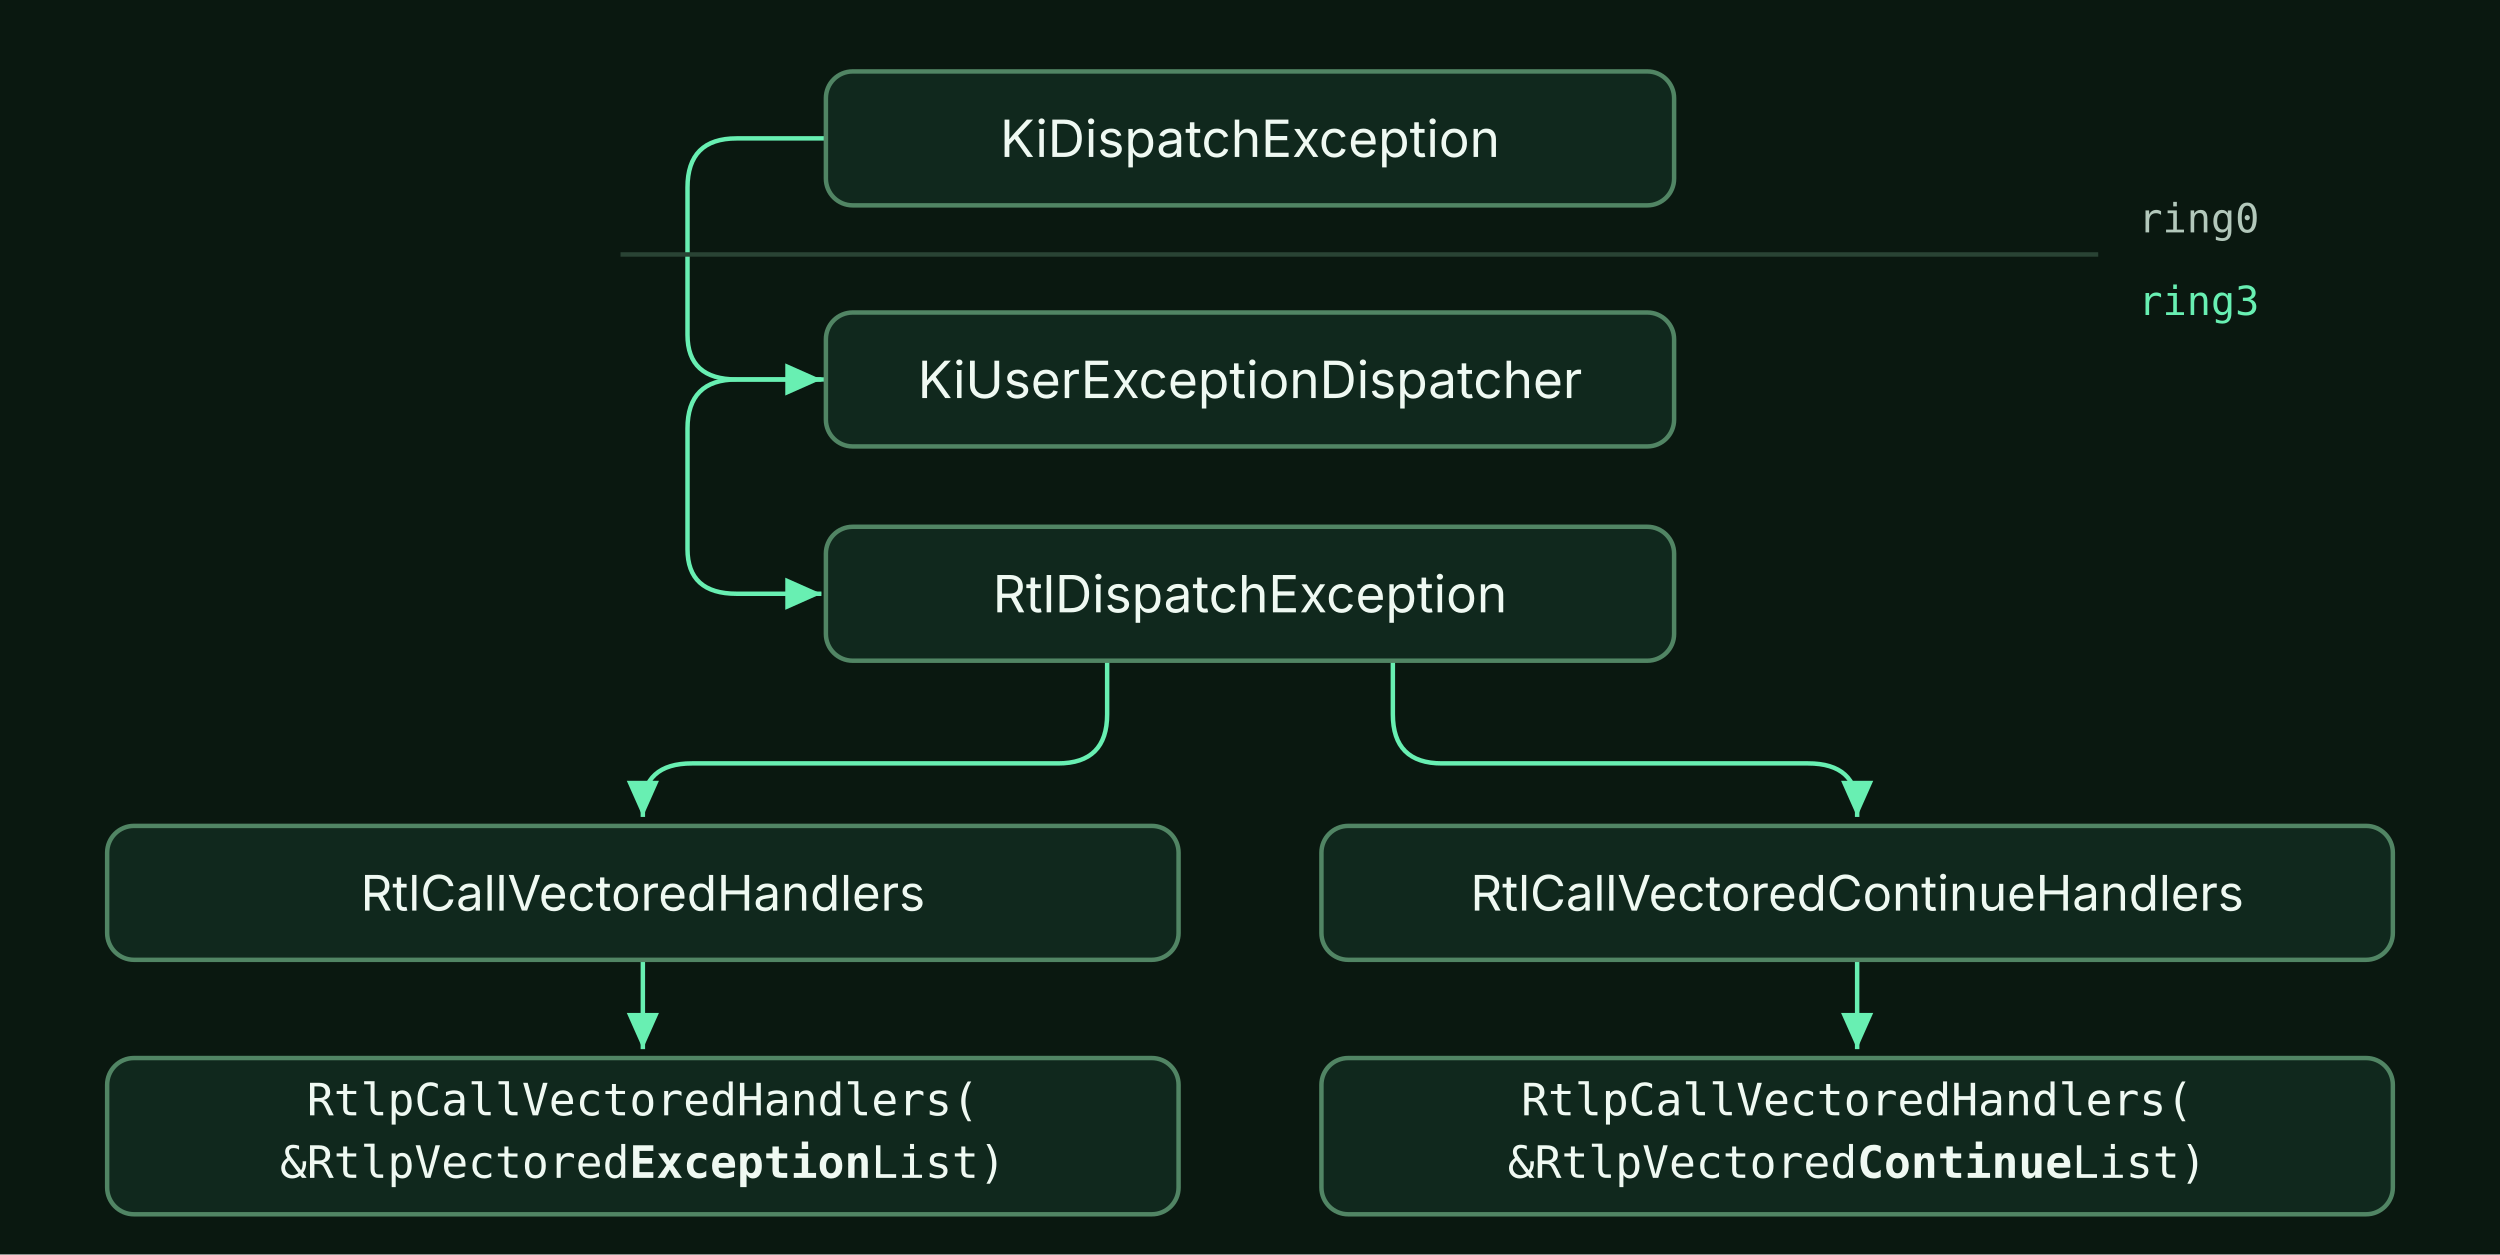
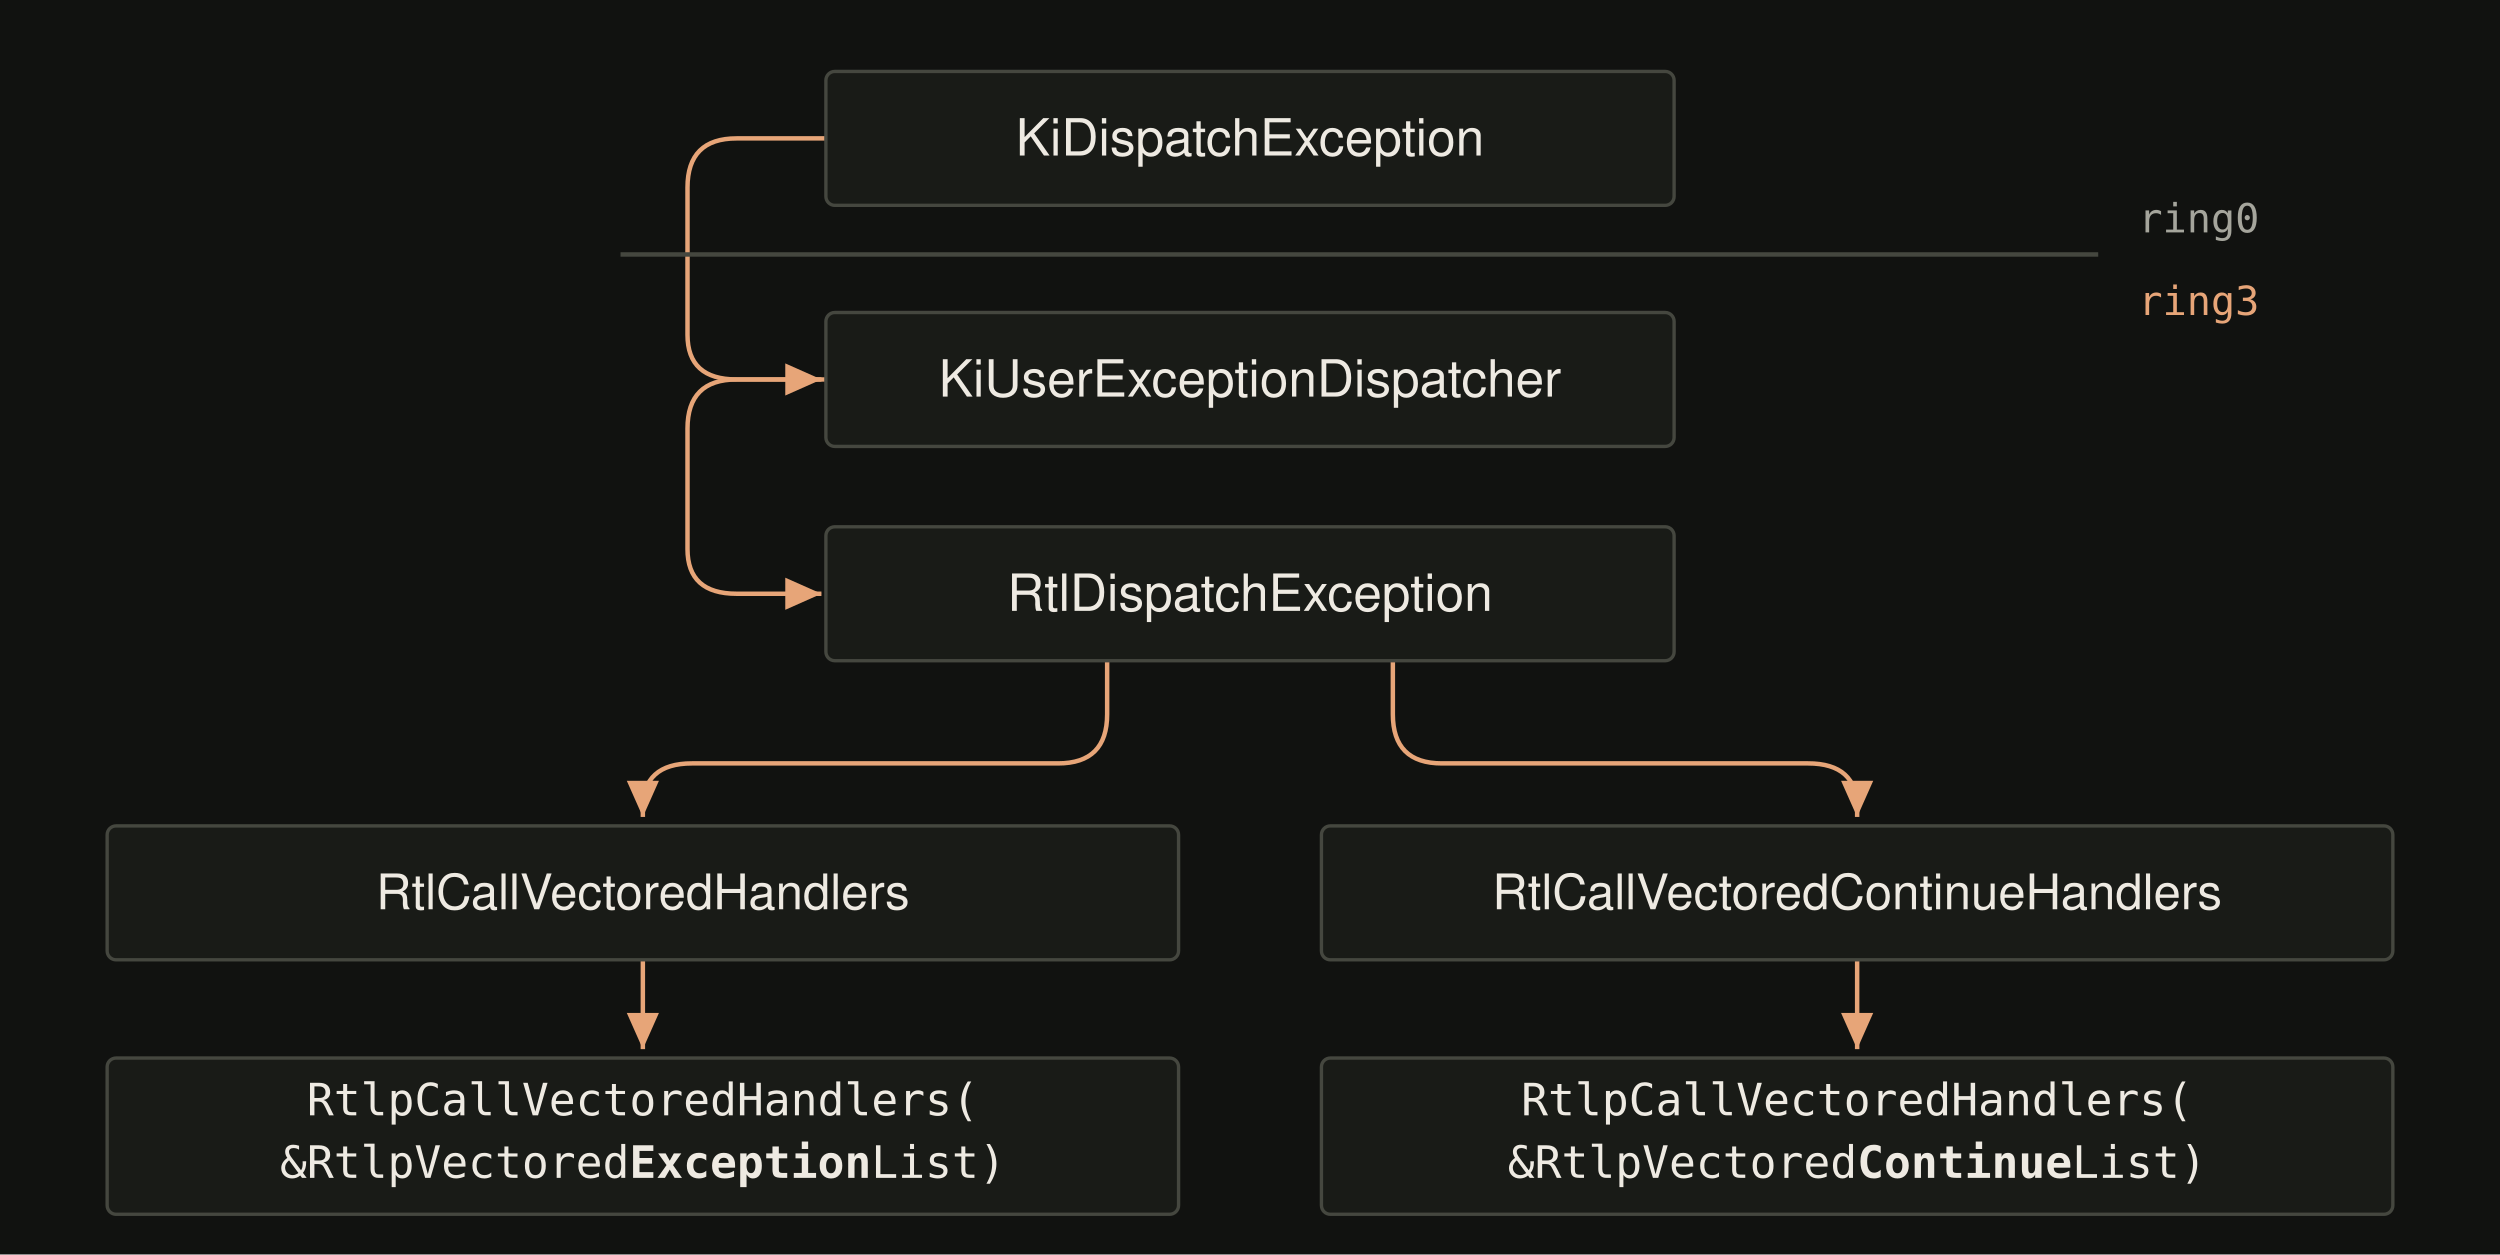
<svg xmlns="http://www.w3.org/2000/svg" width="1120" height="562" viewBox="0 0 1120 562" role="img" aria-labelledby="title description">
  <defs>
-     <style>text{font-family:-apple-system,BlinkMacSystemFont,"Segoe UI",sans-serif;fill:#eff9f2;font-size:23px}.mono{font-family:ui-monospace,SFMono-Regular,Menlo,Consolas,monospace}</style>
+     <style>svg{background:#111210}text{font-family:"Helvetica Neue",Helvetica,Arial,sans-serif;fill:#eeeae2;font-size:23px}.mono{font-family:ui-monospace,SFMono-Regular,Menlo,Consolas,monospace}</style>
    <marker id="ref" viewBox="0 0 10 10" refX="9" refY="5" markerWidth="9" markerHeight="9" orient="auto-start-reverse">
-       <path d="M 0 1 L 9 5 L 0 9 Z" fill="#68efb2" />
+       <path d="M 0 1 L 9 5 L 0 9 Z" fill="#e7a578" />
    </marker>
    <marker id="raw" viewBox="0 0 10 10" refX="9" refY="5" markerWidth="9" markerHeight="9" orient="auto-start-reverse">
-       <path d="M 0 1 L 9 5 L 0 9 Z" fill="#79c0ff" />
+       <path d="M 0 1 L 9 5 L 0 9 Z" fill="#b7b6a4" />
    </marker>
    <marker id="danger" viewBox="0 0 10 10" refX="9" refY="5" markerWidth="9" markerHeight="9" orient="auto-start-reverse">
-       <path d="M 0 1 L 9 5 L 0 9 Z" fill="#ff9b8d" />
+       <path d="M 0 1 L 9 5 L 0 9 Z" fill="#d59184" />
    </marker>
  </defs>
-   <rect width="1120" height="562" fill="#0a1810" />
-   <path d="M 370 62 H 330 Q 308 62 308 84 V 150 Q 308 170 330 170 H 368" fill="none" stroke="#68efb2" stroke-width="2" stroke-linejoin="round" marker-end="url(#ref)" />
-   <path d="M 370 170 H 330 Q 308 170 308 192 V 246 Q 308 266 330 266 H 368" fill="none" stroke="#68efb2" stroke-width="2" stroke-linejoin="round" marker-end="url(#ref)" />
-   <path d="M 496 296 V 320 Q 496 342 474 342 H 310 Q 288 342 288 362 V 366" fill="none" stroke="#68efb2" stroke-width="2" stroke-linejoin="round" marker-end="url(#ref)" />
-   <path d="M 624 296 V 320 Q 624 342 646 342 H 810 Q 832 342 832 362 V 366" fill="none" stroke="#68efb2" stroke-width="2" stroke-linejoin="round" marker-end="url(#ref)" />
-   <path d="M 288 428 V 470" fill="none" stroke="#68efb2" stroke-width="2" stroke-linejoin="round" marker-end="url(#ref)" />
-   <path d="M 832 428 V 470" fill="none" stroke="#68efb2" stroke-width="2" stroke-linejoin="round" marker-end="url(#ref)" />
-   <rect x="370" y="32" width="380" height="60" rx="12" fill="#10281d" stroke="#518564" stroke-width="2" />
-   <text x="560.0" y="62.0" text-anchor="middle" dominant-baseline="middle" style="font-size:23px;fill:#eff9f2;font-weight:400">KiDispatchException</text>
-   <path d="M 278 114 H 940" stroke="#294334" stroke-width="2" />
-   <text x="958" y="99" text-anchor="start" dominant-baseline="middle" class="mono" style="font-size:18px;fill:#b3c8bb;font-weight:400">ring0</text>
-   <text x="958" y="136" text-anchor="start" dominant-baseline="middle" class="mono" style="font-size:18px;fill:#68efb2;font-weight:400">ring3</text>
-   <rect x="370" y="140" width="380" height="60" rx="12" fill="#10281d" stroke="#518564" stroke-width="2" />
-   <text x="560.0" y="170.0" text-anchor="middle" dominant-baseline="middle" style="font-size:23px;fill:#eff9f2;font-weight:400">KiUserExceptionDispatcher</text>
-   <rect x="370" y="236" width="380" height="60" rx="12" fill="#10281d" stroke="#518564" stroke-width="2" />
-   <text x="560.0" y="266.0" text-anchor="middle" dominant-baseline="middle" style="font-size:23px;fill:#eff9f2;font-weight:400">RtlDispatchException</text>
-   <rect x="48" y="370" width="480" height="60" rx="12" fill="#10281d" stroke="#518564" stroke-width="2" />
-   <text x="288.0" y="400.0" text-anchor="middle" dominant-baseline="middle" style="font-size:22px;fill:#eff9f2;font-weight:400">RtlCallVectoredHandlers</text>
-   <rect x="592" y="370" width="480" height="60" rx="12" fill="#10281d" stroke="#518564" stroke-width="2" />
-   <text x="832.0" y="400.0" text-anchor="middle" dominant-baseline="middle" style="font-size:22px;fill:#eff9f2;font-weight:400">RtlCallVectoredContinueHandlers</text>
-   <rect x="48" y="474" width="480" height="70" rx="12" fill="#10281d" stroke="#518564" stroke-width="2" />
-   <text x="288.0" y="509.0" text-anchor="middle" dominant-baseline="middle" style="font-size:23px;fill:#eff9f2;font-weight:400" />
-   <text x="288" y="494" text-anchor="middle" dominant-baseline="middle" class="mono" style="font-size:20px;fill:#eff9f2;font-weight:400">RtlpCallVectoredHandlers(</text>
-   <text x="288" y="522" text-anchor="middle" dominant-baseline="middle" class="mono" style="font-size:20px;fill:#eff9f2;font-weight:400">&amp;RtlpVectored<tspan font-weight="600">Exception</tspan>List)</text>
-   <rect x="592" y="474" width="480" height="70" rx="12" fill="#10281d" stroke="#518564" stroke-width="2" />
-   <text x="832.0" y="509.0" text-anchor="middle" dominant-baseline="middle" style="font-size:23px;fill:#eff9f2;font-weight:400" />
-   <text x="832" y="494" text-anchor="middle" dominant-baseline="middle" class="mono" style="font-size:20px;fill:#eff9f2;font-weight:400">RtlpCallVectoredHandlers(</text>
-   <text x="832" y="522" text-anchor="middle" dominant-baseline="middle" class="mono" style="font-size:20px;fill:#eff9f2;font-weight:400">&amp;RtlpVectored<tspan font-weight="600">Continue</tspan>List)</text>
+   <rect width="1120" height="562" fill="#111210" />
+   <path d="M 370 62 H 330 Q 308 62 308 84 V 150 Q 308 170 330 170 H 368" fill="none" stroke="#e7a578" stroke-width="2" stroke-linejoin="round" marker-end="url(#ref)" />
+   <path d="M 370 170 H 330 Q 308 170 308 192 V 246 Q 308 266 330 266 H 368" fill="none" stroke="#e7a578" stroke-width="2" stroke-linejoin="round" marker-end="url(#ref)" />
+   <path d="M 496 296 V 320 Q 496 342 474 342 H 310 Q 288 342 288 362 V 366" fill="none" stroke="#e7a578" stroke-width="2" stroke-linejoin="round" marker-end="url(#ref)" />
+   <path d="M 624 296 V 320 Q 624 342 646 342 H 810 Q 832 342 832 362 V 366" fill="none" stroke="#e7a578" stroke-width="2" stroke-linejoin="round" marker-end="url(#ref)" />
+   <path d="M 288 428 V 470" fill="none" stroke="#e7a578" stroke-width="2" stroke-linejoin="round" marker-end="url(#ref)" />
+   <path d="M 832 428 V 470" fill="none" stroke="#e7a578" stroke-width="2" stroke-linejoin="round" marker-end="url(#ref)" />
+   <rect x="370" y="32" width="380" height="60" rx="4" fill="#191b17" stroke="#45473f" stroke-width="1.5" />
+   <text x="560.0" y="62.0" text-anchor="middle" dominant-baseline="middle" style="font-size:23px;fill:#eeeae2;font-weight:400">KiDispatchException</text>
+   <path d="M 278 114 H 940" stroke="#45473f" stroke-width="2" />
+   <text x="958" y="99" text-anchor="start" dominant-baseline="middle" class="mono" style="font-size:18px;fill:#a5a59c;font-weight:400">ring0</text>
+   <text x="958" y="136" text-anchor="start" dominant-baseline="middle" class="mono" style="font-size:18px;fill:#e7a578;font-weight:400">ring3</text>
+   <rect x="370" y="140" width="380" height="60" rx="4" fill="#191b17" stroke="#45473f" stroke-width="1.5" />
+   <text x="560.0" y="170.0" text-anchor="middle" dominant-baseline="middle" style="font-size:23px;fill:#eeeae2;font-weight:400">KiUserExceptionDispatcher</text>
+   <rect x="370" y="236" width="380" height="60" rx="4" fill="#191b17" stroke="#45473f" stroke-width="1.5" />
+   <text x="560.0" y="266.0" text-anchor="middle" dominant-baseline="middle" style="font-size:23px;fill:#eeeae2;font-weight:400">RtlDispatchException</text>
+   <rect x="48" y="370" width="480" height="60" rx="4" fill="#191b17" stroke="#45473f" stroke-width="1.5" />
+   <text x="288.0" y="400.0" text-anchor="middle" dominant-baseline="middle" style="font-size:22px;fill:#eeeae2;font-weight:400">RtlCallVectoredHandlers</text>
+   <rect x="592" y="370" width="480" height="60" rx="4" fill="#191b17" stroke="#45473f" stroke-width="1.5" />
+   <text x="832.0" y="400.0" text-anchor="middle" dominant-baseline="middle" style="font-size:22px;fill:#eeeae2;font-weight:400">RtlCallVectoredContinueHandlers</text>
+   <rect x="48" y="474" width="480" height="70" rx="4" fill="#191b17" stroke="#45473f" stroke-width="1.5" />
+   <text x="288.0" y="509.0" text-anchor="middle" dominant-baseline="middle" style="font-size:23px;fill:#eeeae2;font-weight:400" />
+   <text x="288" y="494" text-anchor="middle" dominant-baseline="middle" class="mono" style="font-size:20px;fill:#eeeae2;font-weight:400">RtlpCallVectoredHandlers(</text>
+   <text x="288" y="522" text-anchor="middle" dominant-baseline="middle" class="mono" style="font-size:20px;fill:#eeeae2;font-weight:400">&amp;RtlpVectored<tspan font-weight="600">Exception</tspan>List)</text>
+   <rect x="592" y="474" width="480" height="70" rx="4" fill="#191b17" stroke="#45473f" stroke-width="1.5" />
+   <text x="832.0" y="509.0" text-anchor="middle" dominant-baseline="middle" style="font-size:23px;fill:#eeeae2;font-weight:400" />
+   <text x="832" y="494" text-anchor="middle" dominant-baseline="middle" class="mono" style="font-size:20px;fill:#eeeae2;font-weight:400">RtlpCallVectoredHandlers(</text>
+   <text x="832" y="522" text-anchor="middle" dominant-baseline="middle" class="mono" style="font-size:20px;fill:#eeeae2;font-weight:400">&amp;RtlpVectored<tspan font-weight="600">Continue</tspan>List)</text>
</svg>
